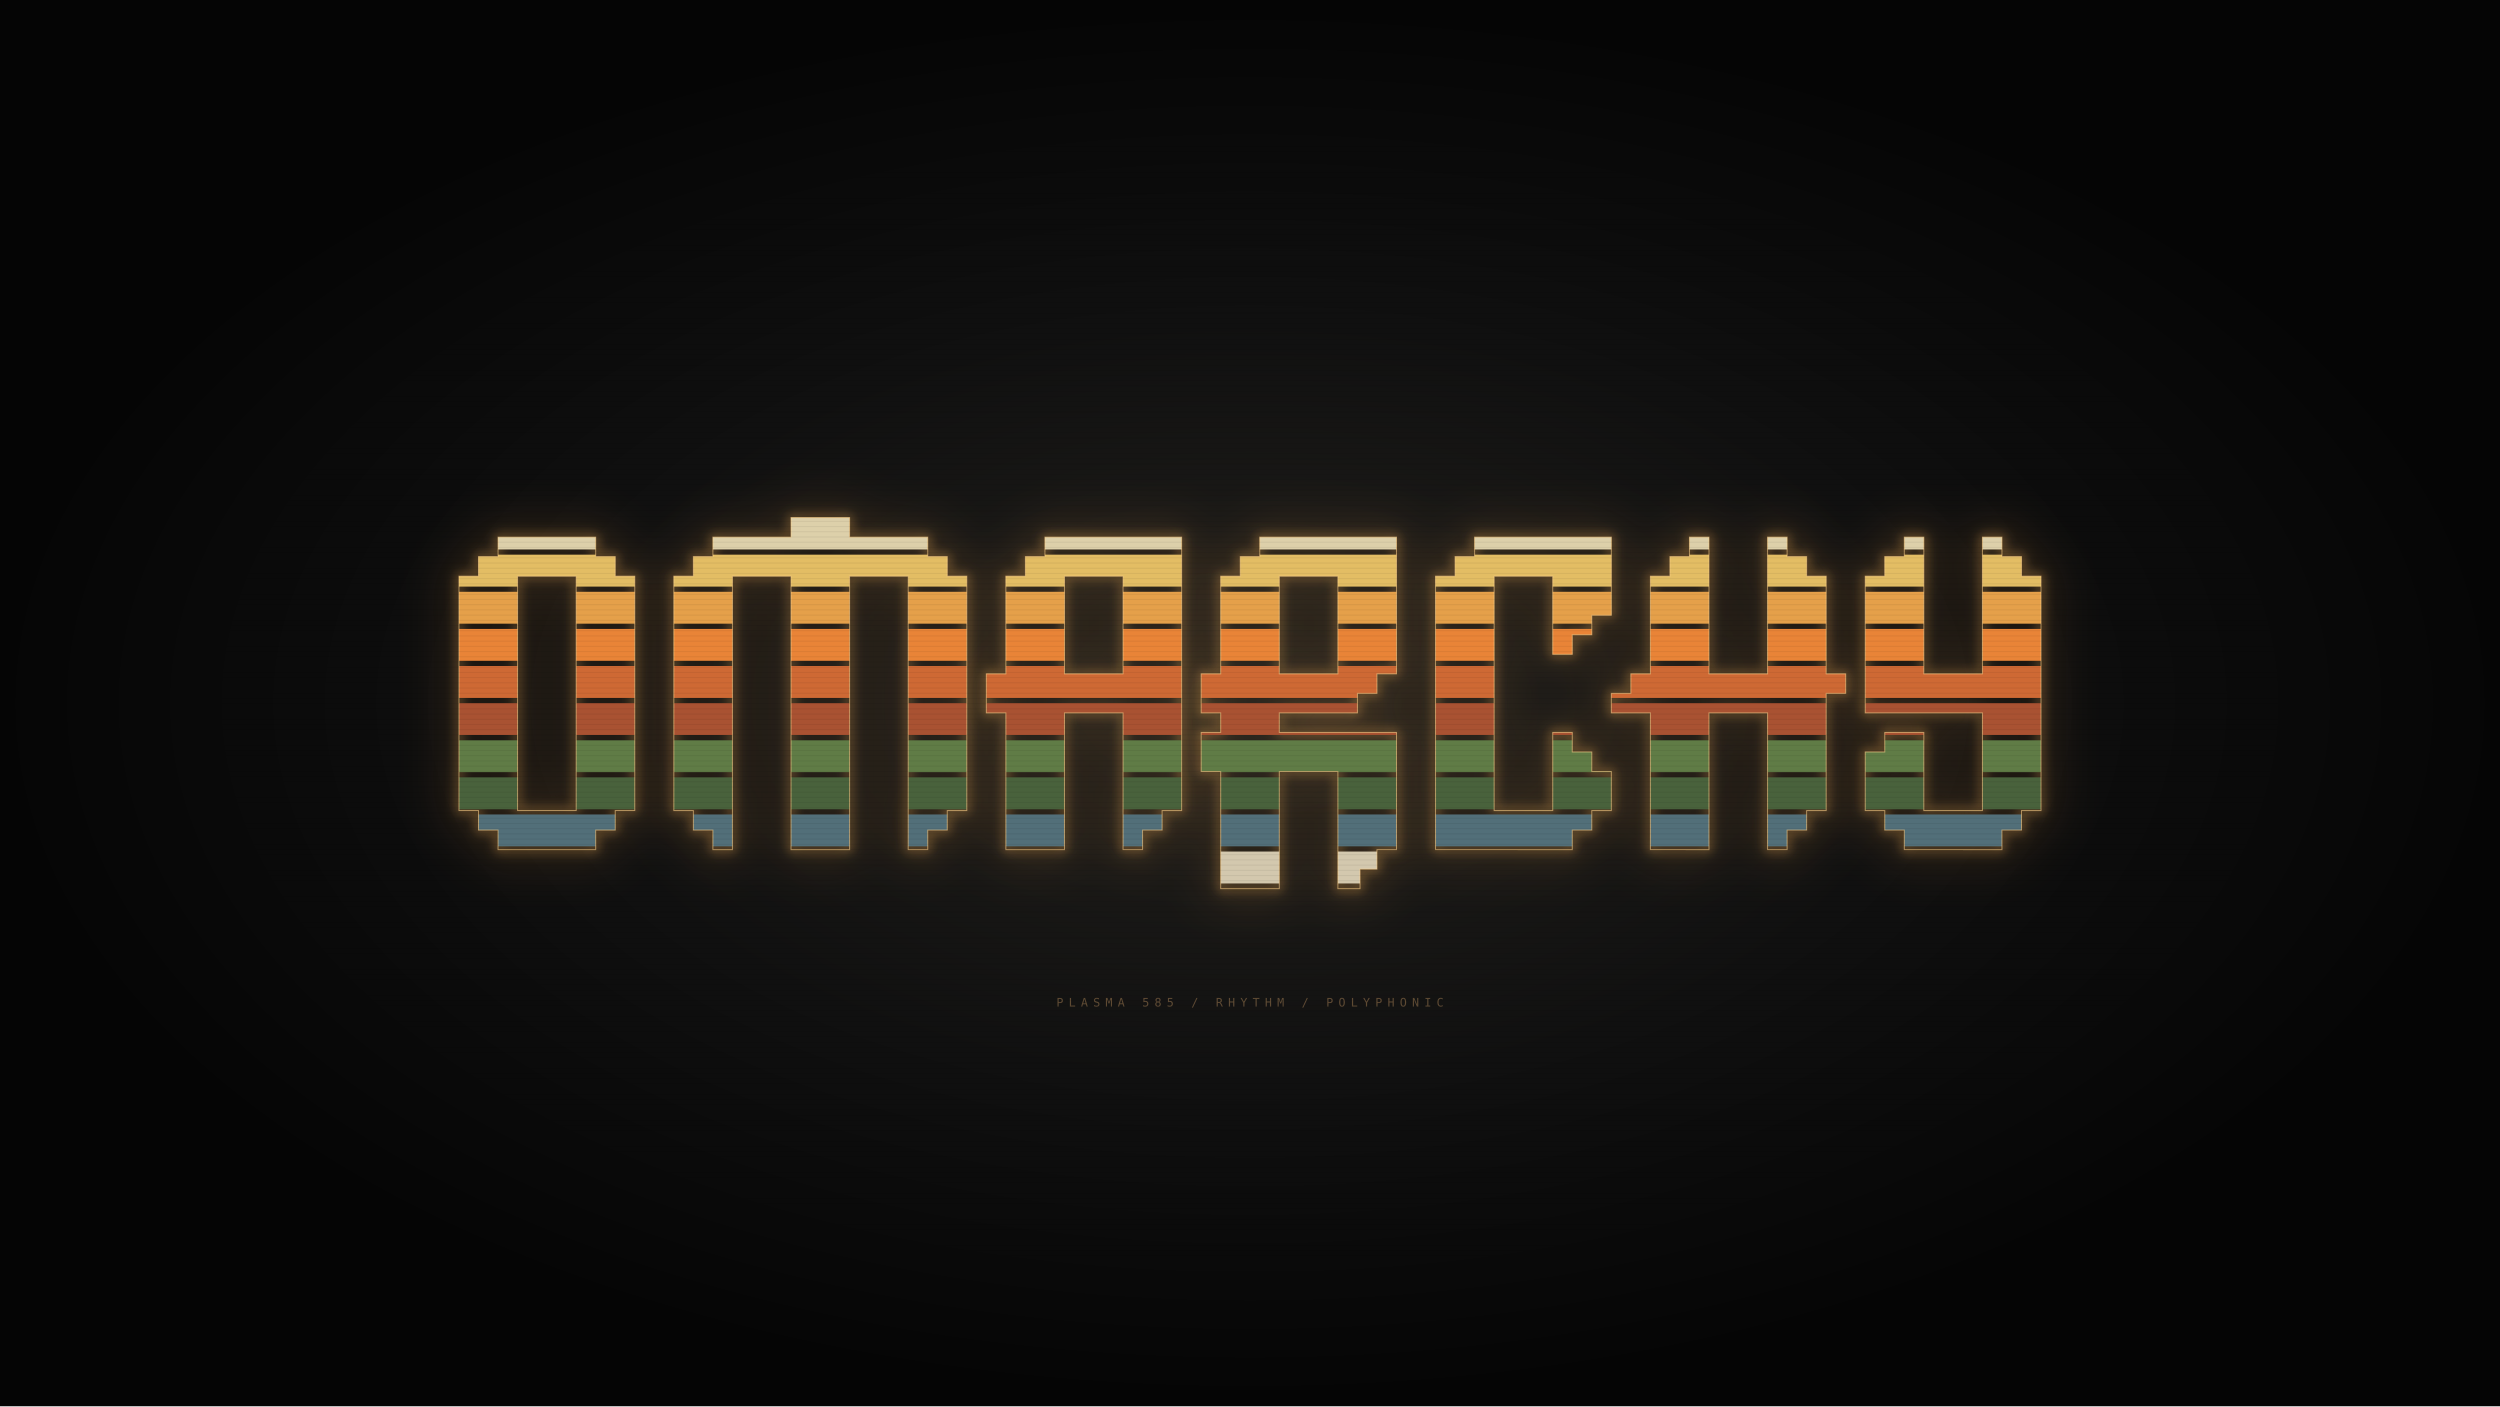
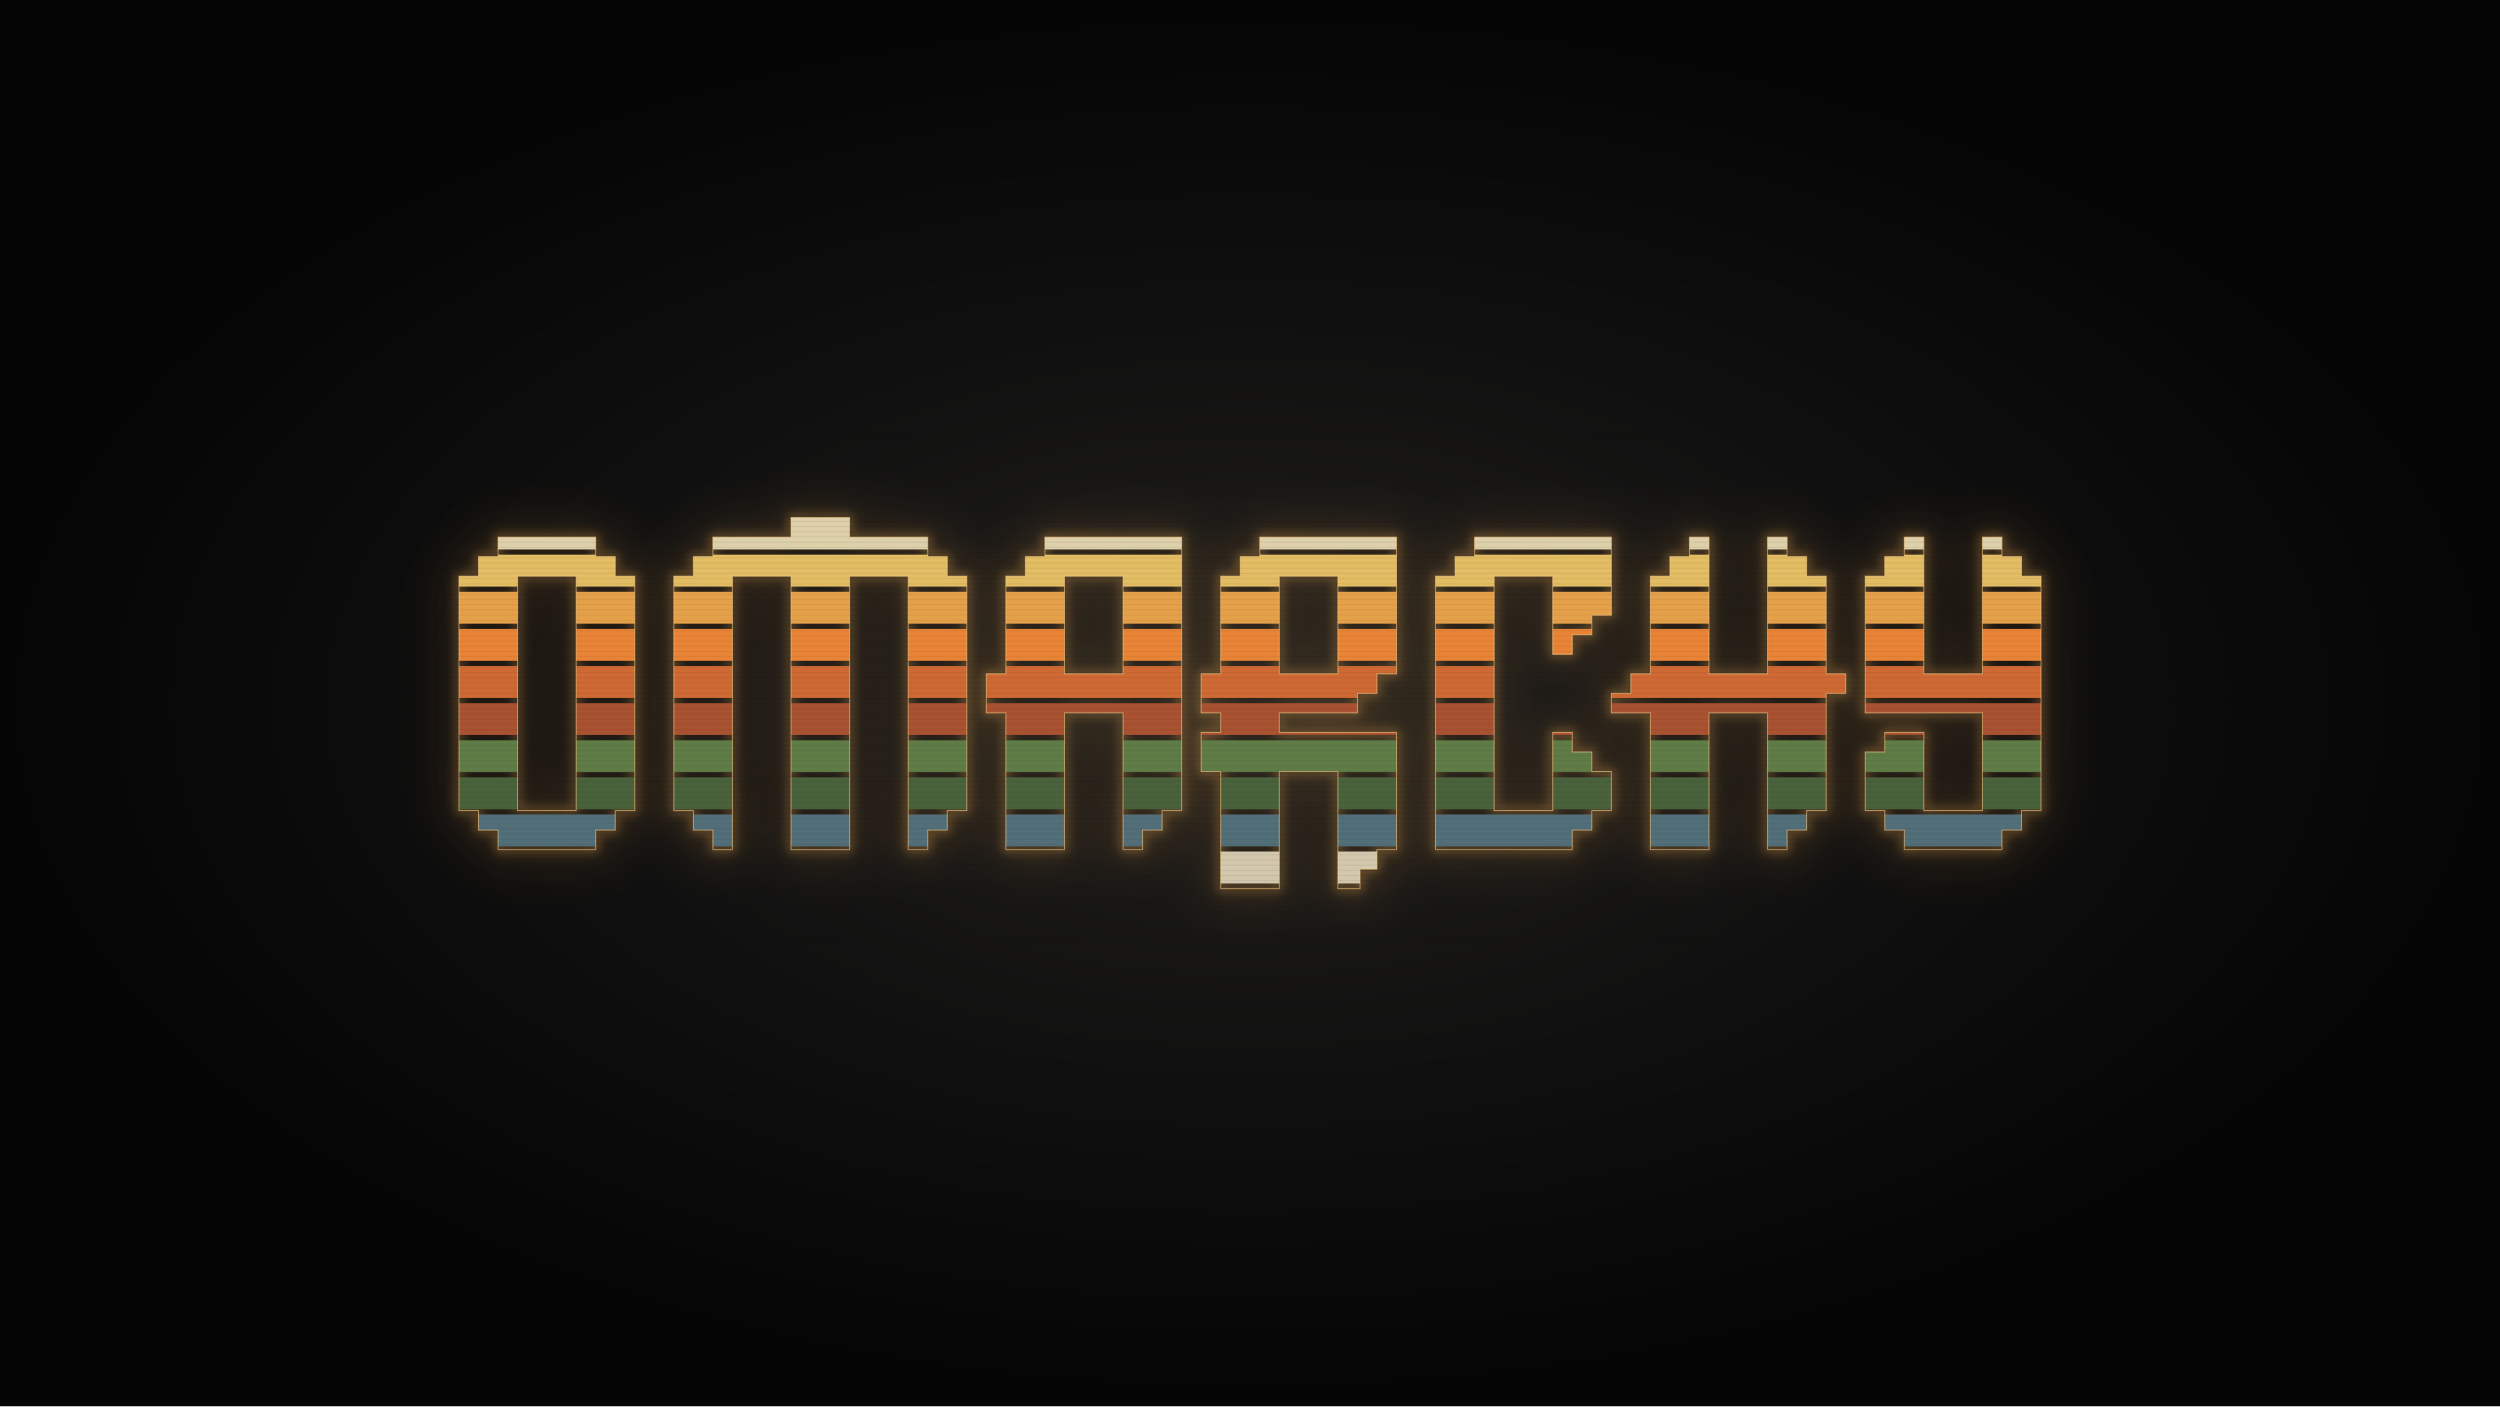
<svg xmlns="http://www.w3.org/2000/svg" width="3840" height="2160" viewBox="0 0 1920 1080">
  <defs>
    <g id="logo">
-       <path d="m720 120h-15v15h-14.998v14.999l-60.002.001v15.002l90-.002v.002h.002l-.002 89.998h-15v15h-13v15h-17v-89.998h-45v90l-45-.002v-89.998h-14.998v-30h14.998v-15.002h-14.998v-30.001h14.998v-75h15v-14.997h15v-15.002h105.002zm-90-.001h45v-74.997h-45z" fill-rule="evenodd" />
-       <path d="m105 30.002h15v14.997h15v180.001h-15v15h-15v15.002h-75v-15.002h-15v-15h-15v-180.001h15v-14.997h15v-15.002h75zm-60 194.998h45v-179.998h-45z" fill-rule="evenodd" />
+       <path clip-rule="evenodd" d="m720 120h-15v15h-14.998v14.999l-60.002.001v15.002l90-.002v.002h.002l-.002 89.998h-15v15h-13v15h-17v-89.998h-45v90l-45-.002v-89.998h-14.998v-30h14.998v-15.002h-14.998v-30.001h14.998v-75h15v-14.997h15v-15.002h105.002zm-90-.001h45v-74.997h-45z" fill-rule="evenodd" />
+       <path clip-rule="evenodd" d="m105 30.002h15v14.997h15v180.001h-15v15h-15v15.002h-75v-15.002h-15v-15h-15v-180.001h15v-14.997h15v-15.002h75zm-60 194.998h45v-179.998h-45z" fill-rule="evenodd" />
      <path d="m300 15h60v15h15v14.999h15v180.001h-15v15h-15v15h-15l-.004-209.998h-44.994v-.002h-.002v210.002h-45v-210h-44.998v179.997h-.002v30.003h-15v-15.002h-15v-15h-14.998v-180.001h14.998v-14.999h15v-15h60v-15h45z" fill-rule="evenodd" />
-       <path d="m555 225h-15v15h-15v15h-15v-105.001l-44.998.001v105.002h-45.002v-105.002h-15v-30.001h15v-75h15.002v-14.997h15v-15.002h105zm-89.998-105.001h44.998v-74.997h-44.998z" fill-rule="evenodd" />
+       <path clip-rule="evenodd" d="m555 225h-15v15h-15v15h-15v-105.001l-44.998.001v105.002h-45.002v-105.002h-15v-30.001h15v-75h15.002v-14.997h15v-15.002h105zm-89.998-105.001h44.998v-74.997h-44.998z" fill-rule="evenodd" />
      <path d="m885 75h-15v15h-15v15h-15v-59.998h-45v179.998h45v-59.998h15v14.997h15v15.001h15v30h-15v15h-15v15.002l-105-.002v-210.001h14.998v-14.997h15.002v-15.002h105z" fill-rule="evenodd" />
      <path d="m960 119.999h45v-104.999h15v15h15v14.999h15v75.001h15v15h-15v90h-15v15h-15v15h-15v-105h-45v105.002l-45-.002v-105h-30v-15h15v-15.001h15v-75h15v-14.997h15v-15.002h15z" fill-rule="evenodd" />
      <path d="m1125 119.999h45v-104.999h15v15h15v15h15v180h-15v15h-15v15.002l-75-.002v-15h-15v-15h-15v-45.001h15v-14.997-.002h30v60h45v-75h-90v-105.001h15v-14.997h15v-15.002h15z" fill-rule="evenodd" />
    </g>
    <clipPath id="letters">
-       <path d="m720 120h-15v15h-14.998v14.999l-60.002.001v15.002l90-.002v.002h.002l-.002 89.998h-15v15h-13v15h-17v-89.998h-45v90l-45-.002v-89.998h-14.998v-30h14.998v-15.002h-14.998v-30.001h14.998v-75h15v-14.997h15v-15.002h105.002zm-90-.001h45v-74.997h-45z" fill-rule="evenodd" />
-       <path d="m105 30.002h15v14.997h15v180.001h-15v15h-15v15.002h-75v-15.002h-15v-15h-15v-180.001h15v-14.997h15v-15.002h75zm-60 194.998h45v-179.998h-45z" fill-rule="evenodd" />
+       <path clip-rule="evenodd" d="m720 120h-15v15h-14.998v14.999l-60.002.001v15.002l90-.002v.002h.002l-.002 89.998h-15v15h-13v15h-17v-89.998h-45v90l-45-.002v-89.998h-14.998v-30h14.998v-15.002h-14.998v-30.001h14.998v-75h15v-14.997h15v-15.002h105.002zm-90-.001h45v-74.997h-45z" fill-rule="evenodd" />
+       <path clip-rule="evenodd" d="m105 30.002h15v14.997h15v180.001h-15v15h-15v15.002h-75v-15.002h-15v-15h-15v-180.001h15v-14.997h15v-15.002h75zm-60 194.998h45v-179.998h-45z" fill-rule="evenodd" />
      <path d="m300 15h60v15h15v14.999h15v180.001h-15v15h-15v15h-15l-.004-209.998h-44.994v-.002h-.002v210.002h-45v-210h-44.998v179.997h-.002v30.003h-15v-15.002h-15v-15h-14.998v-180.001h14.998v-14.999h15v-15h60v-15h45z" fill-rule="evenodd" />
-       <path d="m555 225h-15v15h-15v15h-15v-105.001l-44.998.001v105.002h-45.002v-105.002h-15v-30.001h15v-75h15.002v-14.997h15v-15.002h105zm-89.998-105.001h44.998v-74.997h-44.998z" fill-rule="evenodd" />
+       <path clip-rule="evenodd" d="m555 225h-15v15h-15v15h-15v-105.001l-44.998.001v105.002h-45.002v-105.002h-15v-30.001h15v-75h15.002v-14.997h15v-15.002h105zm-89.998-105.001h44.998v-74.997h-44.998z" fill-rule="evenodd" />
      <path d="m885 75h-15v15h-15v15h-15v-59.998h-45v179.998h45v-59.998h15v14.997h15v15.001h15v30h-15v15h-15v15.002l-105-.002v-210.001h14.998v-14.997h15.002v-15.002h105z" fill-rule="evenodd" />
      <path d="m960 119.999h45v-104.999h15v15h15v14.999h15v75.001h15v15h-15v90h-15v15h-15v15h-15v-105h-45v105.002l-45-.002v-105h-30v-15h15v-15.001h15v-75h15v-14.997h15v-15.002h15z" fill-rule="evenodd" />
      <path d="m1125 119.999h45v-104.999h15v15h15v15h15v180h-15v15h-15v15.002l-75-.002v-15h-15v-15h-15v-45.001h15v-14.997-.002h30v60h45v-75h-90v-105.001h15v-14.997h15v-15.002h15z" fill-rule="evenodd" />
    </clipPath>
    <radialGradient id="ground">
      <stop stop-color="#22201c" />
      <stop offset=".55" stop-color="#101010" />
      <stop offset="1" stop-color="#050505" />
    </radialGradient>
    <filter id="wide" x="-20%" y="-80%" width="140%" height="260%">
      <feGaussianBlur stdDeviation="18" />
    </filter>
    <filter id="near" x="-10%" y="-40%" width="120%" height="180%">
      <feGaussianBlur stdDeviation="4" />
    </filter>
    <linearGradient id="tube" x2="0" y2="1">
      <stop stop-color="#ffe0a0" />
      <stop offset=".5" stop-color="#ffb85a" />
      <stop offset="1" stop-color="#d88736" />
    </linearGradient>
    <pattern id="scan" width="4" height="4" patternUnits="userSpaceOnUse">
      <path d="M0 0H4" stroke="#000" opacity=".09" />
    </pattern>
  </defs>
  <rect width="1920" height="1080" fill="url(#ground)" />
  <g transform="translate(352.5 397.5)">
    <use href="#logo" fill="none" stroke="#fca748" stroke-width="9" opacity=".32" filter="url(#wide)" />
    <use href="#logo" fill="none" stroke="#ffb85a" stroke-width="3" opacity=".55" filter="url(#near)" />
    <g clip-path="url(#letters)">
      <rect x="0" y="0.0" width="1215" height="24.5" fill="#ddd0aa" />
      <rect x="0" y="28.5" width="1215" height="24.5" fill="#e3bd64" />
      <rect x="0" y="57.0" width="1215" height="24.5" fill="#e5a04a" />
      <rect x="0" y="85.5" width="1215" height="24.5" fill="#e98437" />
      <rect x="0" y="114.0" width="1215" height="24.5" fill="#ce6934" />
      <rect x="0" y="142.5" width="1215" height="24.5" fill="#a95232" />
      <rect x="0" y="171.0" width="1215" height="24.5" fill="#607c46" />
      <rect x="0" y="199.5" width="1215" height="24.5" fill="#49623c" />
      <rect x="0" y="228.0" width="1215" height="24.5" fill="#526f79" />
      <rect x="0" y="256.5" width="1215" height="24.5" fill="#d3c8ae" />
    </g>
    <use href="#logo" fill="none" stroke="#ffd28a" stroke-width=".75" opacity=".6" />
  </g>
-   <text x="960" y="773" text-anchor="middle" font-family="monospace" font-size="9" letter-spacing="4" fill="#91704a" opacity=".6">PLASMA 585 / RHYTHM / POLYPHONIC</text>
  <rect width="1920" height="1080" fill="url(#scan)" />
</svg>
